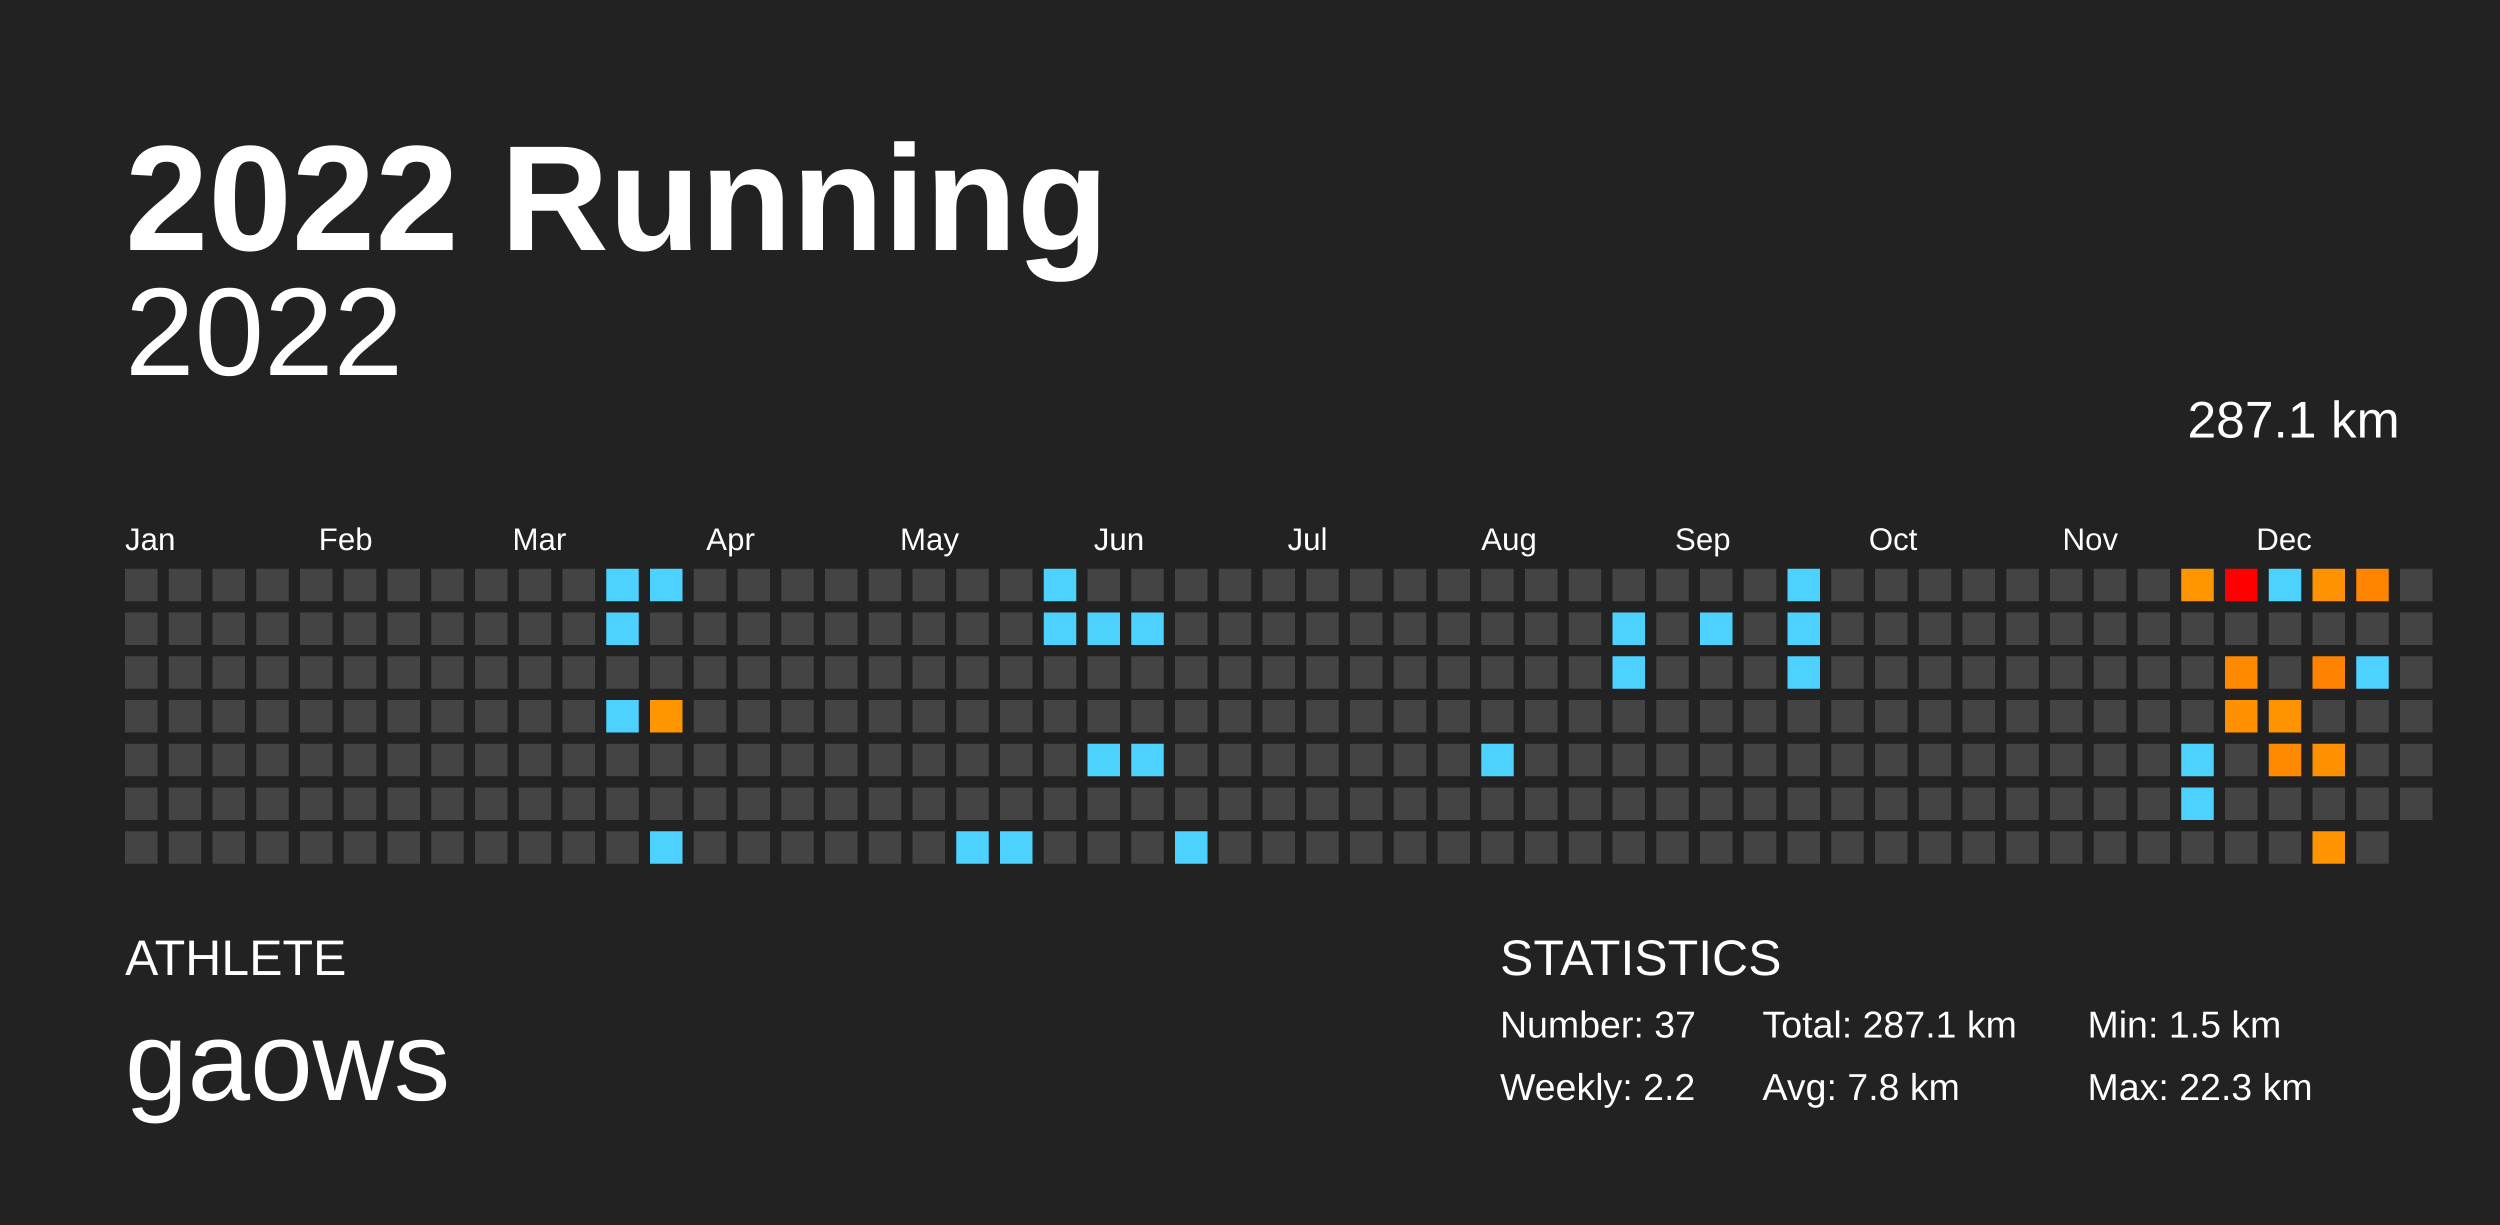
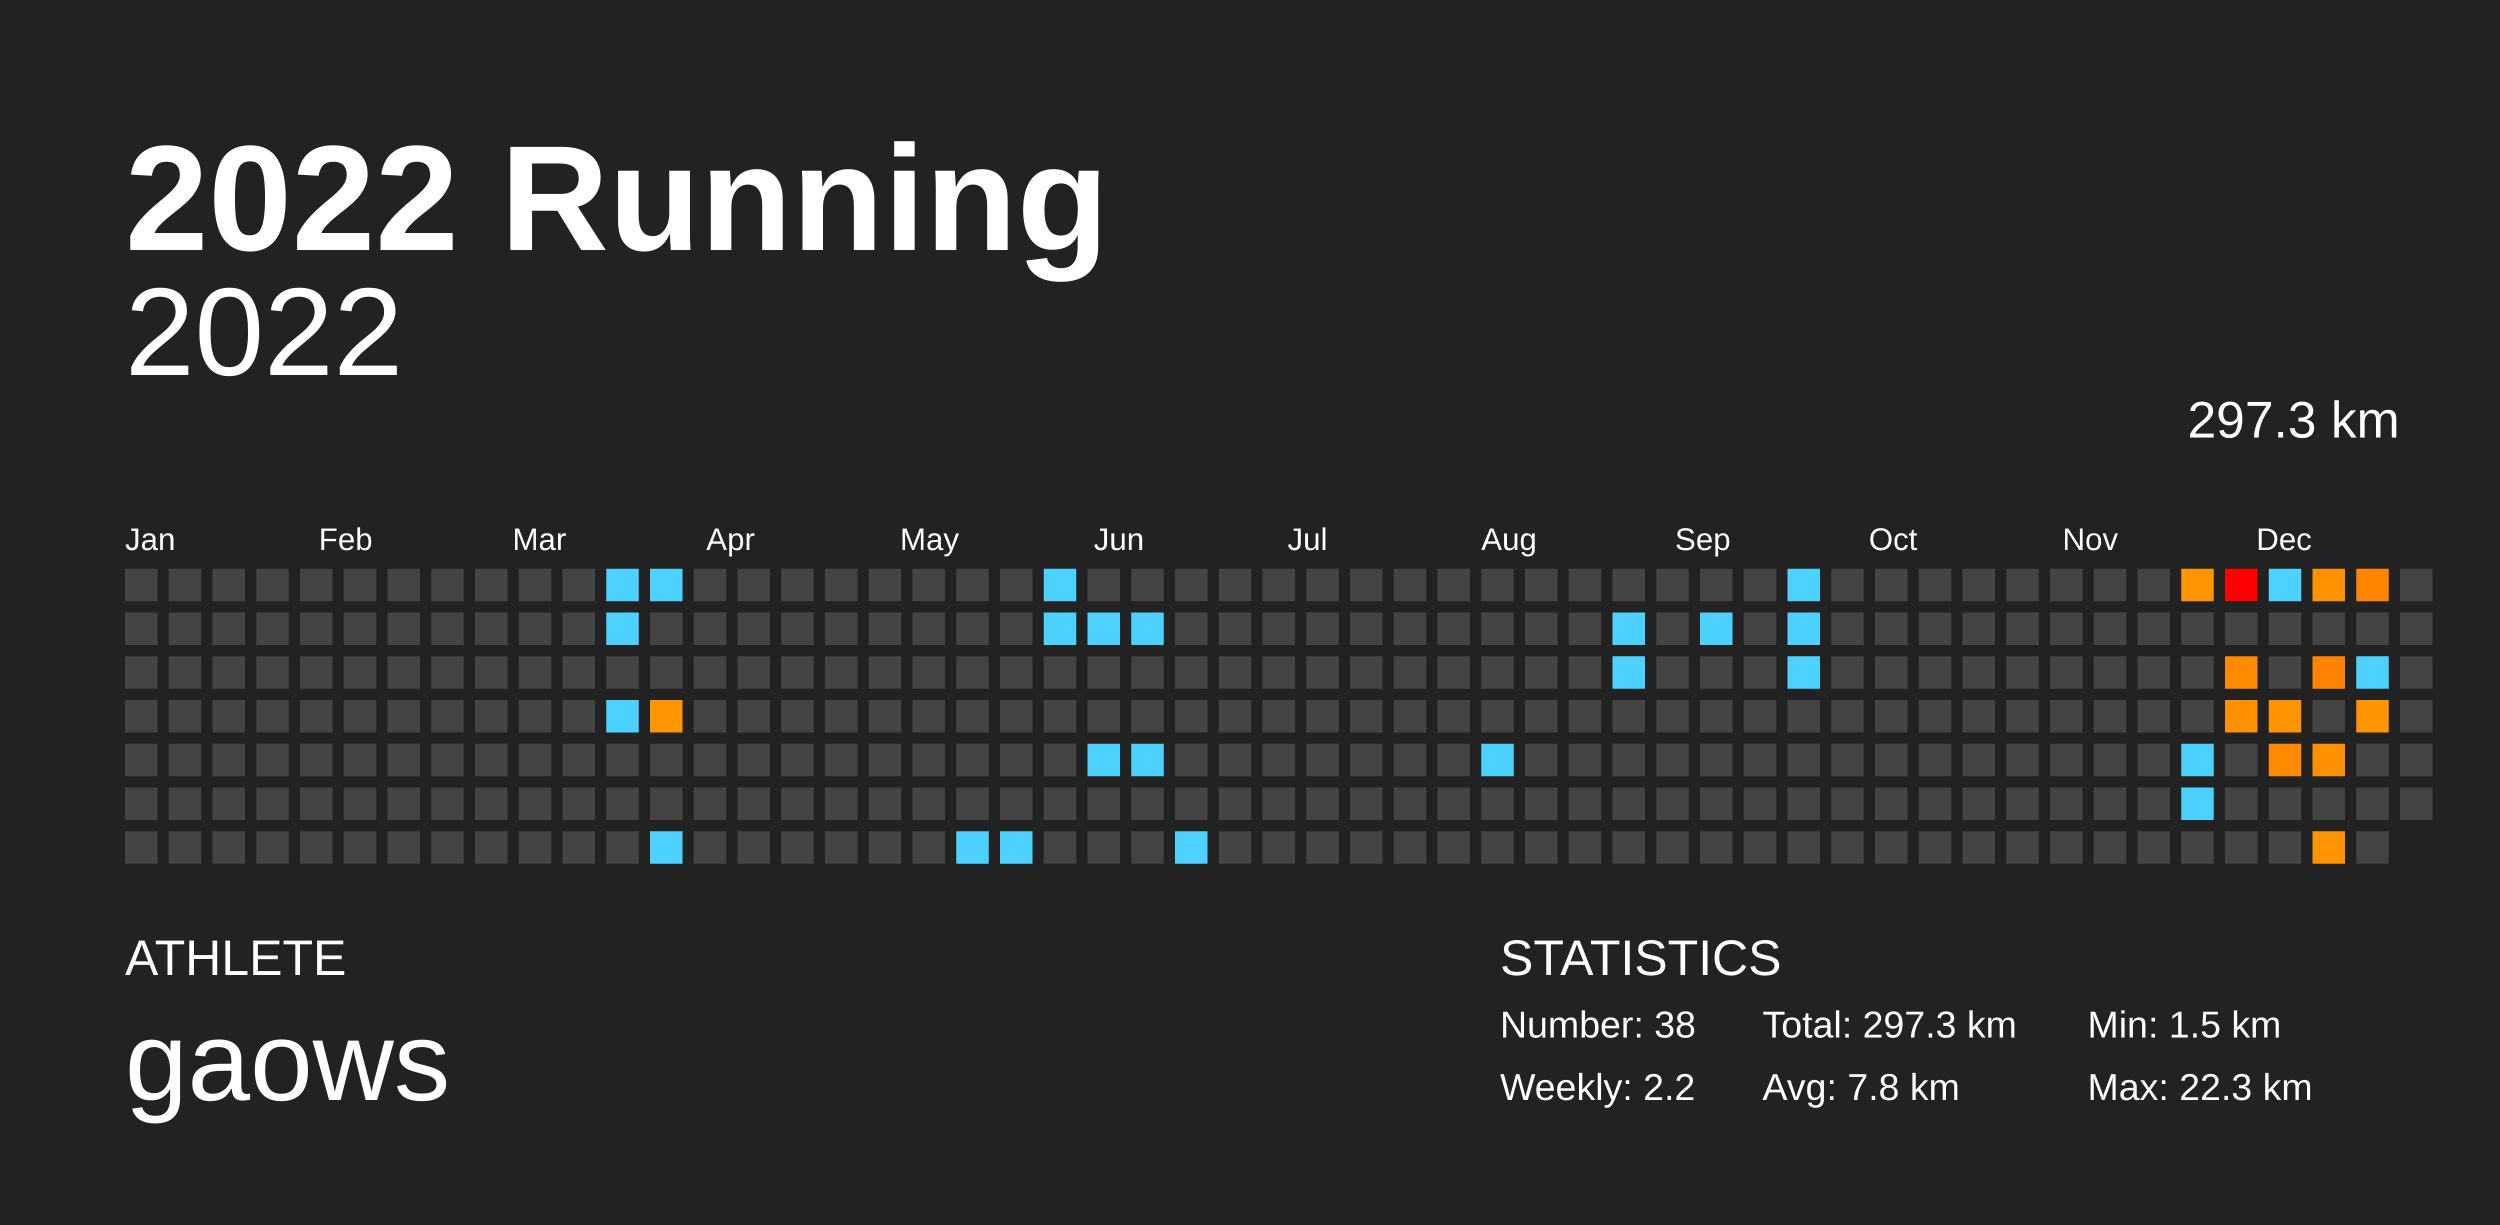
<svg xmlns="http://www.w3.org/2000/svg" baseProfile="full" height="98mm" version="1.1" viewBox="0,0,200,98" width="200mm">
  <defs />
  <rect fill="#222222" height="98" width="200" x="0" y="0" />
  <text fill="#FFFFFF" style="font-size:12px; font-family:Arial; font-weight:bold;" x="10" y="20">2022 Running</text>
  <text fill="#FFFFFF" style="font-size:4px; font-family:Arial" x="10" y="78">ATHLETE</text>
  <text fill="#FFFFFF" style="font-size:9px; font-family:Arial" x="10" y="88">gaows</text>
  <text fill="#FFFFFF" style="font-size:4px; font-family:Arial" x="120" y="78">STATISTICS</text>
-   <text fill="#FFFFFF" style="font-size:3px; font-family:Arial" x="120" y="83">Number: 37</text>
+   <text fill="#FFFFFF" style="font-size:3px; font-family:Arial" x="120" y="83">Number: 38</text>
  <text fill="#FFFFFF" style="font-size:3px; font-family:Arial" x="120" y="88">Weekly: 2.2</text>
-   <text fill="#FFFFFF" style="font-size:3px; font-family:Arial" x="141" y="83">Total: 287.1 km</text>
+   <text fill="#FFFFFF" style="font-size:3px; font-family:Arial" x="141" y="83">Total: 297.3 km</text>
  <text fill="#FFFFFF" style="font-size:3px; font-family:Arial" x="141" y="88">Avg: 7.8 km</text>
  <text fill="#FFFFFF" style="font-size:3px; font-family:Arial" x="167" y="83">Min: 1.5 km</text>
  <text fill="#FFFFFF" style="font-size:3px; font-family:Arial" x="167" y="88">Max: 22.3 km</text>
  <text alignment-baseline="hanging" fill="#FFFFFF" style="font-size:10.0px; font-family:Arial;" x="10" y="30">2022</text>
-   <text alignment-baseline="hanging" fill="#FFFFFF" style="font-size:4.125px; font-family:Arial;" x="175" y="35">287.1 km</text>
+   <text alignment-baseline="hanging" fill="#FFFFFF" style="font-size:4.125px; font-family:Arial;" x="175" y="35">297.3 km</text>
  <text fill="#FFFFFF" style="font-size:2.5px; font-family:Arial" x="10.0" y="44">Jan</text>
  <text fill="#FFFFFF" style="font-size:2.5px; font-family:Arial" x="25.5" y="44">Feb</text>
  <text fill="#FFFFFF" style="font-size:2.5px; font-family:Arial" x="41.0" y="44">Mar</text>
  <text fill="#FFFFFF" style="font-size:2.5px; font-family:Arial" x="56.5" y="44">Apr</text>
  <text fill="#FFFFFF" style="font-size:2.5px; font-family:Arial" x="72.0" y="44">May</text>
  <text fill="#FFFFFF" style="font-size:2.5px; font-family:Arial" x="87.5" y="44">Jun</text>
  <text fill="#FFFFFF" style="font-size:2.5px; font-family:Arial" x="103.0" y="44">Jul</text>
  <text fill="#FFFFFF" style="font-size:2.5px; font-family:Arial" x="118.5" y="44">Aug</text>
  <text fill="#FFFFFF" style="font-size:2.5px; font-family:Arial" x="134.0" y="44">Sep</text>
  <text fill="#FFFFFF" style="font-size:2.5px; font-family:Arial" x="149.5" y="44">Oct</text>
  <text fill="#FFFFFF" style="font-size:2.5px; font-family:Arial" x="165.0" y="44">Nov</text>
  <text fill="#FFFFFF" style="font-size:2.5px; font-family:Arial" x="180.5" y="44">Dec</text>
  <rect fill="#444444" height="2.6" width="2.6" x="10.0" y="45.5" />
  <rect fill="#444444" height="2.6" width="2.6" x="10.0" y="49.0" />
  <rect fill="#444444" height="2.6" width="2.6" x="10.0" y="52.5" />
  <rect fill="#444444" height="2.6" width="2.6" x="10.0" y="56.0" />
  <rect fill="#444444" height="2.6" width="2.6" x="10.0" y="59.5" />
  <rect fill="#444444" height="2.6" width="2.6" x="10.0" y="63.0" />
  <rect fill="#444444" height="2.6" width="2.6" x="10.0" y="66.5" />
  <rect fill="#444444" height="2.6" width="2.6" x="13.5" y="45.5" />
  <rect fill="#444444" height="2.6" width="2.6" x="13.5" y="49.0" />
  <rect fill="#444444" height="2.6" width="2.6" x="13.5" y="52.5" />
  <rect fill="#444444" height="2.6" width="2.6" x="13.5" y="56.0" />
  <rect fill="#444444" height="2.6" width="2.6" x="13.5" y="59.5" />
  <rect fill="#444444" height="2.6" width="2.6" x="13.5" y="63.0" />
  <rect fill="#444444" height="2.6" width="2.6" x="13.5" y="66.5" />
  <rect fill="#444444" height="2.6" width="2.6" x="17.0" y="45.5" />
  <rect fill="#444444" height="2.6" width="2.6" x="17.0" y="49.0" />
  <rect fill="#444444" height="2.6" width="2.6" x="17.0" y="52.5" />
  <rect fill="#444444" height="2.6" width="2.6" x="17.0" y="56.0" />
  <rect fill="#444444" height="2.6" width="2.6" x="17.0" y="59.5" />
  <rect fill="#444444" height="2.6" width="2.6" x="17.0" y="63.0" />
  <rect fill="#444444" height="2.6" width="2.6" x="17.0" y="66.5" />
  <rect fill="#444444" height="2.6" width="2.6" x="20.5" y="45.5" />
  <rect fill="#444444" height="2.6" width="2.6" x="20.5" y="49.0" />
  <rect fill="#444444" height="2.6" width="2.6" x="20.5" y="52.5" />
  <rect fill="#444444" height="2.6" width="2.6" x="20.5" y="56.0" />
  <rect fill="#444444" height="2.6" width="2.6" x="20.5" y="59.5" />
  <rect fill="#444444" height="2.6" width="2.6" x="20.5" y="63.0" />
  <rect fill="#444444" height="2.6" width="2.6" x="20.5" y="66.5" />
  <rect fill="#444444" height="2.6" width="2.6" x="24.0" y="45.5" />
  <rect fill="#444444" height="2.6" width="2.6" x="24.0" y="49.0" />
  <rect fill="#444444" height="2.6" width="2.6" x="24.0" y="52.5" />
  <rect fill="#444444" height="2.6" width="2.6" x="24.0" y="56.0" />
  <rect fill="#444444" height="2.6" width="2.6" x="24.0" y="59.5" />
  <rect fill="#444444" height="2.6" width="2.6" x="24.0" y="63.0" />
  <rect fill="#444444" height="2.6" width="2.6" x="24.0" y="66.5" />
  <rect fill="#444444" height="2.6" width="2.6" x="27.5" y="45.5" />
  <rect fill="#444444" height="2.6" width="2.6" x="27.5" y="49.0" />
  <rect fill="#444444" height="2.6" width="2.6" x="27.5" y="52.5" />
  <rect fill="#444444" height="2.6" width="2.6" x="27.5" y="56.0" />
  <rect fill="#444444" height="2.6" width="2.6" x="27.5" y="59.5" />
  <rect fill="#444444" height="2.6" width="2.6" x="27.5" y="63.0" />
  <rect fill="#444444" height="2.6" width="2.6" x="27.5" y="66.5" />
  <rect fill="#444444" height="2.6" width="2.6" x="31.0" y="45.5" />
  <rect fill="#444444" height="2.6" width="2.6" x="31.0" y="49.0" />
  <rect fill="#444444" height="2.6" width="2.6" x="31.0" y="52.5" />
  <rect fill="#444444" height="2.6" width="2.6" x="31.0" y="56.0" />
  <rect fill="#444444" height="2.6" width="2.6" x="31.0" y="59.5" />
  <rect fill="#444444" height="2.6" width="2.6" x="31.0" y="63.0" />
  <rect fill="#444444" height="2.6" width="2.6" x="31.0" y="66.5" />
  <rect fill="#444444" height="2.6" width="2.6" x="34.5" y="45.5" />
  <rect fill="#444444" height="2.6" width="2.6" x="34.5" y="49.0" />
  <rect fill="#444444" height="2.6" width="2.6" x="34.5" y="52.5" />
  <rect fill="#444444" height="2.6" width="2.6" x="34.5" y="56.0" />
  <rect fill="#444444" height="2.6" width="2.6" x="34.5" y="59.5" />
  <rect fill="#444444" height="2.6" width="2.6" x="34.5" y="63.0" />
  <rect fill="#444444" height="2.6" width="2.6" x="34.5" y="66.5" />
  <rect fill="#444444" height="2.6" width="2.6" x="38.0" y="45.5" />
  <rect fill="#444444" height="2.6" width="2.6" x="38.0" y="49.0" />
  <rect fill="#444444" height="2.6" width="2.6" x="38.0" y="52.5" />
  <rect fill="#444444" height="2.6" width="2.6" x="38.0" y="56.0" />
  <rect fill="#444444" height="2.6" width="2.6" x="38.0" y="59.5" />
  <rect fill="#444444" height="2.6" width="2.6" x="38.0" y="63.0" />
  <rect fill="#444444" height="2.6" width="2.6" x="38.0" y="66.5" />
  <rect fill="#444444" height="2.6" width="2.6" x="41.5" y="45.5" />
  <rect fill="#444444" height="2.6" width="2.6" x="41.5" y="49.0" />
  <rect fill="#444444" height="2.6" width="2.6" x="41.5" y="52.5" />
  <rect fill="#444444" height="2.6" width="2.6" x="41.5" y="56.0" />
  <rect fill="#444444" height="2.6" width="2.6" x="41.5" y="59.5" />
  <rect fill="#444444" height="2.6" width="2.6" x="41.5" y="63.0" />
  <rect fill="#444444" height="2.6" width="2.6" x="41.5" y="66.5" />
  <rect fill="#444444" height="2.6" width="2.6" x="45.0" y="45.5" />
  <rect fill="#444444" height="2.6" width="2.6" x="45.0" y="49.0" />
  <rect fill="#444444" height="2.6" width="2.6" x="45.0" y="52.5" />
  <rect fill="#444444" height="2.6" width="2.6" x="45.0" y="56.0" />
  <rect fill="#444444" height="2.6" width="2.6" x="45.0" y="59.5" />
  <rect fill="#444444" height="2.6" width="2.6" x="45.0" y="63.0" />
  <rect fill="#444444" height="2.6" width="2.6" x="45.0" y="66.5" />
  <rect fill="#4dd2ff" height="2.6" width="2.6" x="48.5" y="45.5" />
  <rect fill="#4dd2ff" height="2.6" width="2.6" x="48.5" y="49.0" />
  <rect fill="#444444" height="2.6" width="2.6" x="48.5" y="52.5" />
  <rect fill="#4dd2ff" height="2.6" width="2.6" x="48.5" y="56.0" />
  <rect fill="#444444" height="2.6" width="2.6" x="48.5" y="59.5" />
  <rect fill="#444444" height="2.6" width="2.6" x="48.5" y="63.0" />
  <rect fill="#444444" height="2.6" width="2.6" x="48.5" y="66.5" />
  <rect fill="#4dd2ff" height="2.6" width="2.6" x="52.0" y="45.5" />
  <rect fill="#444444" height="2.6" width="2.6" x="52.0" y="49.0" />
  <rect fill="#444444" height="2.6" width="2.6" x="52.0" y="52.5" />
  <rect fill="#ff9600" height="2.6" width="2.6" x="52.0" y="56.0" />
  <rect fill="#444444" height="2.6" width="2.6" x="52.0" y="59.5" />
  <rect fill="#444444" height="2.6" width="2.6" x="52.0" y="63.0" />
  <rect fill="#4dd2ff" height="2.6" width="2.6" x="52.0" y="66.5" />
  <rect fill="#444444" height="2.6" width="2.6" x="55.5" y="45.5" />
  <rect fill="#444444" height="2.6" width="2.6" x="55.5" y="49.0" />
  <rect fill="#444444" height="2.6" width="2.6" x="55.5" y="52.5" />
  <rect fill="#444444" height="2.6" width="2.6" x="55.5" y="56.0" />
  <rect fill="#444444" height="2.6" width="2.6" x="55.5" y="59.5" />
  <rect fill="#444444" height="2.6" width="2.6" x="55.5" y="63.0" />
  <rect fill="#444444" height="2.6" width="2.6" x="55.5" y="66.5" />
  <rect fill="#444444" height="2.6" width="2.6" x="59.0" y="45.5" />
  <rect fill="#444444" height="2.6" width="2.6" x="59.0" y="49.0" />
  <rect fill="#444444" height="2.6" width="2.6" x="59.0" y="52.5" />
  <rect fill="#444444" height="2.6" width="2.6" x="59.0" y="56.0" />
  <rect fill="#444444" height="2.6" width="2.6" x="59.0" y="59.5" />
  <rect fill="#444444" height="2.6" width="2.6" x="59.0" y="63.0" />
  <rect fill="#444444" height="2.6" width="2.6" x="59.0" y="66.5" />
  <rect fill="#444444" height="2.6" width="2.6" x="62.5" y="45.5" />
  <rect fill="#444444" height="2.6" width="2.6" x="62.5" y="49.0" />
  <rect fill="#444444" height="2.6" width="2.6" x="62.5" y="52.5" />
  <rect fill="#444444" height="2.6" width="2.6" x="62.5" y="56.0" />
  <rect fill="#444444" height="2.6" width="2.6" x="62.5" y="59.5" />
  <rect fill="#444444" height="2.6" width="2.6" x="62.5" y="63.0" />
  <rect fill="#444444" height="2.6" width="2.6" x="62.5" y="66.5" />
  <rect fill="#444444" height="2.6" width="2.6" x="66.0" y="45.5" />
  <rect fill="#444444" height="2.6" width="2.6" x="66.0" y="49.0" />
  <rect fill="#444444" height="2.6" width="2.6" x="66.0" y="52.5" />
  <rect fill="#444444" height="2.6" width="2.6" x="66.0" y="56.0" />
  <rect fill="#444444" height="2.6" width="2.6" x="66.0" y="59.5" />
  <rect fill="#444444" height="2.6" width="2.6" x="66.0" y="63.0" />
  <rect fill="#444444" height="2.6" width="2.6" x="66.0" y="66.5" />
  <rect fill="#444444" height="2.6" width="2.6" x="69.5" y="45.5" />
  <rect fill="#444444" height="2.6" width="2.6" x="69.5" y="49.0" />
  <rect fill="#444444" height="2.6" width="2.6" x="69.5" y="52.5" />
  <rect fill="#444444" height="2.6" width="2.6" x="69.5" y="56.0" />
  <rect fill="#444444" height="2.6" width="2.6" x="69.5" y="59.5" />
  <rect fill="#444444" height="2.6" width="2.6" x="69.5" y="63.0" />
  <rect fill="#444444" height="2.6" width="2.6" x="69.5" y="66.5" />
  <rect fill="#444444" height="2.6" width="2.6" x="73.0" y="45.5" />
  <rect fill="#444444" height="2.6" width="2.6" x="73.0" y="49.0" />
  <rect fill="#444444" height="2.6" width="2.6" x="73.0" y="52.5" />
  <rect fill="#444444" height="2.6" width="2.6" x="73.0" y="56.0" />
  <rect fill="#444444" height="2.6" width="2.6" x="73.0" y="59.5" />
  <rect fill="#444444" height="2.6" width="2.6" x="73.0" y="63.0" />
  <rect fill="#444444" height="2.6" width="2.6" x="73.0" y="66.5" />
  <rect fill="#444444" height="2.6" width="2.6" x="76.5" y="45.5" />
  <rect fill="#444444" height="2.6" width="2.6" x="76.5" y="49.0" />
  <rect fill="#444444" height="2.6" width="2.6" x="76.5" y="52.5" />
  <rect fill="#444444" height="2.6" width="2.6" x="76.5" y="56.0" />
  <rect fill="#444444" height="2.6" width="2.6" x="76.5" y="59.5" />
  <rect fill="#444444" height="2.6" width="2.6" x="76.5" y="63.0" />
  <rect fill="#4dd2ff" height="2.6" width="2.6" x="76.5" y="66.5" />
  <rect fill="#444444" height="2.6" width="2.6" x="80.0" y="45.5" />
  <rect fill="#444444" height="2.6" width="2.6" x="80.0" y="49.0" />
  <rect fill="#444444" height="2.6" width="2.6" x="80.0" y="52.5" />
  <rect fill="#444444" height="2.6" width="2.6" x="80.0" y="56.0" />
  <rect fill="#444444" height="2.6" width="2.6" x="80.0" y="59.5" />
  <rect fill="#444444" height="2.6" width="2.6" x="80.0" y="63.0" />
  <rect fill="#4dd2ff" height="2.6" width="2.6" x="80.0" y="66.5" />
  <rect fill="#4dd2ff" height="2.6" width="2.6" x="83.5" y="45.5" />
  <rect fill="#4dd2ff" height="2.6" width="2.6" x="83.5" y="49.0" />
  <rect fill="#444444" height="2.6" width="2.6" x="83.5" y="52.5" />
  <rect fill="#444444" height="2.6" width="2.6" x="83.5" y="56.0" />
  <rect fill="#444444" height="2.6" width="2.6" x="83.5" y="59.5" />
  <rect fill="#444444" height="2.6" width="2.6" x="83.5" y="63.0" />
  <rect fill="#444444" height="2.6" width="2.6" x="83.5" y="66.5" />
  <rect fill="#444444" height="2.6" width="2.6" x="87.0" y="45.5" />
  <rect fill="#4dd2ff" height="2.6" width="2.6" x="87.0" y="49.0" />
  <rect fill="#444444" height="2.6" width="2.6" x="87.0" y="52.5" />
  <rect fill="#444444" height="2.6" width="2.6" x="87.0" y="56.0" />
  <rect fill="#4dd2ff" height="2.6" width="2.6" x="87.0" y="59.5" />
  <rect fill="#444444" height="2.6" width="2.6" x="87.0" y="63.0" />
  <rect fill="#444444" height="2.6" width="2.6" x="87.0" y="66.5" />
  <rect fill="#444444" height="2.6" width="2.6" x="90.5" y="45.5" />
  <rect fill="#4dd2ff" height="2.6" width="2.6" x="90.5" y="49.0" />
  <rect fill="#444444" height="2.6" width="2.6" x="90.5" y="52.5" />
  <rect fill="#444444" height="2.6" width="2.6" x="90.5" y="56.0" />
  <rect fill="#4dd2ff" height="2.6" width="2.6" x="90.5" y="59.5" />
  <rect fill="#444444" height="2.6" width="2.6" x="90.5" y="63.0" />
  <rect fill="#444444" height="2.6" width="2.6" x="90.5" y="66.5" />
  <rect fill="#444444" height="2.6" width="2.6" x="94.0" y="45.5" />
  <rect fill="#444444" height="2.6" width="2.6" x="94.0" y="49.0" />
  <rect fill="#444444" height="2.6" width="2.6" x="94.0" y="52.5" />
  <rect fill="#444444" height="2.6" width="2.6" x="94.0" y="56.0" />
  <rect fill="#444444" height="2.6" width="2.6" x="94.0" y="59.5" />
  <rect fill="#444444" height="2.6" width="2.6" x="94.0" y="63.0" />
  <rect fill="#4dd2ff" height="2.6" width="2.6" x="94.0" y="66.5" />
  <rect fill="#444444" height="2.6" width="2.6" x="97.5" y="45.5" />
  <rect fill="#444444" height="2.6" width="2.6" x="97.5" y="49.0" />
  <rect fill="#444444" height="2.6" width="2.6" x="97.5" y="52.5" />
  <rect fill="#444444" height="2.6" width="2.6" x="97.5" y="56.0" />
  <rect fill="#444444" height="2.6" width="2.6" x="97.5" y="59.5" />
  <rect fill="#444444" height="2.6" width="2.6" x="97.5" y="63.0" />
  <rect fill="#444444" height="2.6" width="2.6" x="97.5" y="66.5" />
  <rect fill="#444444" height="2.6" width="2.6" x="101.0" y="45.5" />
  <rect fill="#444444" height="2.6" width="2.6" x="101.0" y="49.0" />
  <rect fill="#444444" height="2.6" width="2.6" x="101.0" y="52.5" />
  <rect fill="#444444" height="2.6" width="2.6" x="101.0" y="56.0" />
  <rect fill="#444444" height="2.6" width="2.6" x="101.0" y="59.5" />
  <rect fill="#444444" height="2.6" width="2.6" x="101.0" y="63.0" />
  <rect fill="#444444" height="2.6" width="2.6" x="101.0" y="66.5" />
  <rect fill="#444444" height="2.6" width="2.6" x="104.5" y="45.5" />
  <rect fill="#444444" height="2.6" width="2.6" x="104.5" y="49.0" />
  <rect fill="#444444" height="2.6" width="2.6" x="104.5" y="52.5" />
  <rect fill="#444444" height="2.6" width="2.6" x="104.5" y="56.0" />
  <rect fill="#444444" height="2.6" width="2.6" x="104.5" y="59.5" />
  <rect fill="#444444" height="2.6" width="2.6" x="104.5" y="63.0" />
  <rect fill="#444444" height="2.6" width="2.6" x="104.5" y="66.5" />
  <rect fill="#444444" height="2.6" width="2.6" x="108.0" y="45.5" />
  <rect fill="#444444" height="2.6" width="2.6" x="108.0" y="49.0" />
  <rect fill="#444444" height="2.6" width="2.6" x="108.0" y="52.5" />
  <rect fill="#444444" height="2.6" width="2.6" x="108.0" y="56.0" />
  <rect fill="#444444" height="2.6" width="2.6" x="108.0" y="59.5" />
  <rect fill="#444444" height="2.6" width="2.6" x="108.0" y="63.0" />
  <rect fill="#444444" height="2.6" width="2.6" x="108.0" y="66.5" />
  <rect fill="#444444" height="2.6" width="2.6" x="111.5" y="45.5" />
  <rect fill="#444444" height="2.6" width="2.6" x="111.5" y="49.0" />
  <rect fill="#444444" height="2.6" width="2.6" x="111.5" y="52.5" />
  <rect fill="#444444" height="2.6" width="2.6" x="111.5" y="56.0" />
  <rect fill="#444444" height="2.6" width="2.6" x="111.5" y="59.5" />
  <rect fill="#444444" height="2.6" width="2.6" x="111.5" y="63.0" />
  <rect fill="#444444" height="2.6" width="2.6" x="111.5" y="66.5" />
  <rect fill="#444444" height="2.6" width="2.6" x="115.0" y="45.5" />
  <rect fill="#444444" height="2.6" width="2.6" x="115.0" y="49.0" />
  <rect fill="#444444" height="2.6" width="2.6" x="115.0" y="52.5" />
  <rect fill="#444444" height="2.6" width="2.6" x="115.0" y="56.0" />
  <rect fill="#444444" height="2.6" width="2.6" x="115.0" y="59.5" />
  <rect fill="#444444" height="2.6" width="2.6" x="115.0" y="63.0" />
  <rect fill="#444444" height="2.6" width="2.6" x="115.0" y="66.5" />
  <rect fill="#444444" height="2.6" width="2.6" x="118.5" y="45.5" />
  <rect fill="#444444" height="2.6" width="2.6" x="118.5" y="49.0" />
  <rect fill="#444444" height="2.6" width="2.6" x="118.5" y="52.5" />
  <rect fill="#444444" height="2.6" width="2.6" x="118.5" y="56.0" />
  <rect fill="#4dd2ff" height="2.6" width="2.6" x="118.5" y="59.5" />
  <rect fill="#444444" height="2.6" width="2.6" x="118.5" y="63.0" />
  <rect fill="#444444" height="2.6" width="2.6" x="118.5" y="66.5" />
  <rect fill="#444444" height="2.6" width="2.6" x="122.0" y="45.5" />
  <rect fill="#444444" height="2.6" width="2.6" x="122.0" y="49.0" />
  <rect fill="#444444" height="2.6" width="2.6" x="122.0" y="52.5" />
  <rect fill="#444444" height="2.6" width="2.6" x="122.0" y="56.0" />
  <rect fill="#444444" height="2.6" width="2.6" x="122.0" y="59.5" />
  <rect fill="#444444" height="2.6" width="2.6" x="122.0" y="63.0" />
  <rect fill="#444444" height="2.6" width="2.6" x="122.0" y="66.5" />
  <rect fill="#444444" height="2.6" width="2.6" x="125.5" y="45.5" />
  <rect fill="#444444" height="2.6" width="2.6" x="125.5" y="49.0" />
  <rect fill="#444444" height="2.6" width="2.6" x="125.5" y="52.5" />
  <rect fill="#444444" height="2.6" width="2.6" x="125.5" y="56.0" />
  <rect fill="#444444" height="2.6" width="2.6" x="125.5" y="59.5" />
  <rect fill="#444444" height="2.6" width="2.6" x="125.5" y="63.0" />
  <rect fill="#444444" height="2.6" width="2.6" x="125.5" y="66.5" />
  <rect fill="#444444" height="2.6" width="2.6" x="129.0" y="45.5" />
  <rect fill="#4dd2ff" height="2.6" width="2.6" x="129.0" y="49.0" />
  <rect fill="#4dd2ff" height="2.6" width="2.6" x="129.0" y="52.5" />
  <rect fill="#444444" height="2.6" width="2.6" x="129.0" y="56.0" />
  <rect fill="#444444" height="2.6" width="2.6" x="129.0" y="59.5" />
  <rect fill="#444444" height="2.6" width="2.6" x="129.0" y="63.0" />
  <rect fill="#444444" height="2.6" width="2.6" x="129.0" y="66.5" />
  <rect fill="#444444" height="2.6" width="2.6" x="132.5" y="45.5" />
  <rect fill="#444444" height="2.6" width="2.6" x="132.5" y="49.0" />
  <rect fill="#444444" height="2.6" width="2.6" x="132.5" y="52.5" />
  <rect fill="#444444" height="2.6" width="2.6" x="132.5" y="56.0" />
  <rect fill="#444444" height="2.6" width="2.6" x="132.5" y="59.5" />
  <rect fill="#444444" height="2.6" width="2.6" x="132.5" y="63.0" />
  <rect fill="#444444" height="2.6" width="2.6" x="132.5" y="66.5" />
  <rect fill="#444444" height="2.6" width="2.6" x="136.0" y="45.5" />
  <rect fill="#4dd2ff" height="2.6" width="2.6" x="136.0" y="49.0" />
  <rect fill="#444444" height="2.6" width="2.6" x="136.0" y="52.5" />
  <rect fill="#444444" height="2.6" width="2.6" x="136.0" y="56.0" />
  <rect fill="#444444" height="2.6" width="2.6" x="136.0" y="59.5" />
  <rect fill="#444444" height="2.6" width="2.6" x="136.0" y="63.0" />
  <rect fill="#444444" height="2.6" width="2.6" x="136.0" y="66.5" />
  <rect fill="#444444" height="2.6" width="2.6" x="139.5" y="45.5" />
  <rect fill="#444444" height="2.6" width="2.6" x="139.5" y="49.0" />
  <rect fill="#444444" height="2.6" width="2.6" x="139.5" y="52.5" />
  <rect fill="#444444" height="2.6" width="2.6" x="139.5" y="56.0" />
  <rect fill="#444444" height="2.6" width="2.6" x="139.5" y="59.5" />
  <rect fill="#444444" height="2.6" width="2.6" x="139.5" y="63.0" />
  <rect fill="#444444" height="2.6" width="2.6" x="139.5" y="66.5" />
  <rect fill="#4dd2ff" height="2.6" width="2.6" x="143.0" y="45.5" />
  <rect fill="#4dd2ff" height="2.6" width="2.6" x="143.0" y="49.0" />
  <rect fill="#4dd2ff" height="2.6" width="2.6" x="143.0" y="52.5" />
  <rect fill="#444444" height="2.6" width="2.6" x="143.0" y="56.0" />
  <rect fill="#444444" height="2.6" width="2.6" x="143.0" y="59.5" />
  <rect fill="#444444" height="2.6" width="2.6" x="143.0" y="63.0" />
  <rect fill="#444444" height="2.6" width="2.6" x="143.0" y="66.5" />
  <rect fill="#444444" height="2.6" width="2.6" x="146.5" y="45.5" />
  <rect fill="#444444" height="2.6" width="2.6" x="146.5" y="49.0" />
  <rect fill="#444444" height="2.6" width="2.6" x="146.5" y="52.5" />
  <rect fill="#444444" height="2.6" width="2.6" x="146.5" y="56.0" />
  <rect fill="#444444" height="2.6" width="2.6" x="146.5" y="59.5" />
  <rect fill="#444444" height="2.6" width="2.6" x="146.5" y="63.0" />
  <rect fill="#444444" height="2.6" width="2.6" x="146.5" y="66.5" />
  <rect fill="#444444" height="2.6" width="2.6" x="150.0" y="45.5" />
  <rect fill="#444444" height="2.6" width="2.6" x="150.0" y="49.0" />
  <rect fill="#444444" height="2.6" width="2.6" x="150.0" y="52.5" />
  <rect fill="#444444" height="2.6" width="2.6" x="150.0" y="56.0" />
  <rect fill="#444444" height="2.6" width="2.6" x="150.0" y="59.5" />
  <rect fill="#444444" height="2.6" width="2.6" x="150.0" y="63.0" />
  <rect fill="#444444" height="2.6" width="2.6" x="150.0" y="66.5" />
  <rect fill="#444444" height="2.6" width="2.6" x="153.5" y="45.5" />
  <rect fill="#444444" height="2.6" width="2.6" x="153.5" y="49.0" />
  <rect fill="#444444" height="2.6" width="2.6" x="153.5" y="52.5" />
  <rect fill="#444444" height="2.6" width="2.6" x="153.5" y="56.0" />
  <rect fill="#444444" height="2.6" width="2.6" x="153.5" y="59.5" />
  <rect fill="#444444" height="2.6" width="2.6" x="153.5" y="63.0" />
  <rect fill="#444444" height="2.6" width="2.6" x="153.5" y="66.5" />
  <rect fill="#444444" height="2.6" width="2.6" x="157.0" y="45.5" />
  <rect fill="#444444" height="2.6" width="2.6" x="157.0" y="49.0" />
  <rect fill="#444444" height="2.6" width="2.6" x="157.0" y="52.5" />
  <rect fill="#444444" height="2.6" width="2.6" x="157.0" y="56.0" />
  <rect fill="#444444" height="2.6" width="2.6" x="157.0" y="59.5" />
  <rect fill="#444444" height="2.6" width="2.6" x="157.0" y="63.0" />
  <rect fill="#444444" height="2.6" width="2.6" x="157.0" y="66.5" />
  <rect fill="#444444" height="2.6" width="2.6" x="160.5" y="45.5" />
  <rect fill="#444444" height="2.6" width="2.6" x="160.5" y="49.0" />
  <rect fill="#444444" height="2.6" width="2.6" x="160.5" y="52.5" />
  <rect fill="#444444" height="2.6" width="2.6" x="160.5" y="56.0" />
  <rect fill="#444444" height="2.6" width="2.6" x="160.5" y="59.5" />
  <rect fill="#444444" height="2.6" width="2.6" x="160.5" y="63.0" />
  <rect fill="#444444" height="2.6" width="2.6" x="160.5" y="66.5" />
  <rect fill="#444444" height="2.6" width="2.6" x="164.0" y="45.5" />
  <rect fill="#444444" height="2.6" width="2.6" x="164.0" y="49.0" />
  <rect fill="#444444" height="2.6" width="2.6" x="164.0" y="52.5" />
  <rect fill="#444444" height="2.6" width="2.6" x="164.0" y="56.0" />
  <rect fill="#444444" height="2.6" width="2.6" x="164.0" y="59.5" />
  <rect fill="#444444" height="2.6" width="2.6" x="164.0" y="63.0" />
  <rect fill="#444444" height="2.6" width="2.6" x="164.0" y="66.5" />
  <rect fill="#444444" height="2.6" width="2.6" x="167.5" y="45.5" />
  <rect fill="#444444" height="2.6" width="2.6" x="167.5" y="49.0" />
  <rect fill="#444444" height="2.6" width="2.6" x="167.5" y="52.5" />
  <rect fill="#444444" height="2.6" width="2.6" x="167.5" y="56.0" />
  <rect fill="#444444" height="2.6" width="2.6" x="167.5" y="59.5" />
  <rect fill="#444444" height="2.6" width="2.6" x="167.5" y="63.0" />
  <rect fill="#444444" height="2.6" width="2.6" x="167.5" y="66.5" />
  <rect fill="#444444" height="2.6" width="2.6" x="171.0" y="45.5" />
  <rect fill="#444444" height="2.6" width="2.6" x="171.0" y="49.0" />
  <rect fill="#444444" height="2.6" width="2.6" x="171.0" y="52.5" />
  <rect fill="#444444" height="2.6" width="2.6" x="171.0" y="56.0" />
  <rect fill="#444444" height="2.6" width="2.6" x="171.0" y="59.5" />
  <rect fill="#444444" height="2.6" width="2.6" x="171.0" y="63.0" />
  <rect fill="#444444" height="2.6" width="2.6" x="171.0" y="66.5" />
  <rect fill="#ff9600" height="2.6" width="2.6" x="174.5" y="45.5" />
  <rect fill="#444444" height="2.6" width="2.6" x="174.5" y="49.0" />
  <rect fill="#444444" height="2.6" width="2.6" x="174.5" y="52.5" />
  <rect fill="#444444" height="2.6" width="2.6" x="174.5" y="56.0" />
  <rect fill="#4dd2ff" height="2.6" width="2.6" x="174.5" y="59.5" />
  <rect fill="#4dd2ff" height="2.6" width="2.6" x="174.5" y="63.0" />
  <rect fill="#444444" height="2.6" width="2.6" x="174.5" y="66.5" />
  <rect fill="red" height="2.6" width="2.6" x="178.0" y="45.5" />
  <rect fill="#444444" height="2.6" width="2.6" x="178.0" y="49.0" />
  <rect fill="#ff8a00" height="2.6" width="2.6" x="178.0" y="52.5" />
  <rect fill="#ff9100" height="2.6" width="2.6" x="178.0" y="56.0" />
  <rect fill="#444444" height="2.6" width="2.6" x="178.0" y="59.5" />
  <rect fill="#444444" height="2.6" width="2.6" x="178.0" y="63.0" />
  <rect fill="#444444" height="2.6" width="2.6" x="178.0" y="66.5" />
  <rect fill="#4dd2ff" height="2.6" width="2.6" x="181.5" y="45.5" />
  <rect fill="#444444" height="2.6" width="2.6" x="181.5" y="49.0" />
  <rect fill="#444444" height="2.6" width="2.6" x="181.5" y="52.5" />
  <rect fill="#ff9400" height="2.6" width="2.6" x="181.5" y="56.0" />
  <rect fill="#ff8a00" height="2.6" width="2.6" x="181.5" y="59.5" />
  <rect fill="#444444" height="2.6" width="2.6" x="181.5" y="63.0" />
  <rect fill="#444444" height="2.6" width="2.6" x="181.5" y="66.5" />
  <rect fill="#ff9200" height="2.6" width="2.6" x="185.0" y="45.5" />
  <rect fill="#444444" height="2.6" width="2.6" x="185.0" y="49.0" />
  <rect fill="#ff8300" height="2.6" width="2.6" x="185.0" y="52.5" />
  <rect fill="#444444" height="2.6" width="2.6" x="185.0" y="56.0" />
  <rect fill="#ff9100" height="2.6" width="2.6" x="185.0" y="59.5" />
  <rect fill="#444444" height="2.6" width="2.6" x="185.0" y="63.0" />
  <rect fill="#ff9300" height="2.6" width="2.6" x="185.0" y="66.5" />
  <rect fill="#ff8400" height="2.6" width="2.6" x="188.5" y="45.5" />
  <rect fill="#444444" height="2.6" width="2.6" x="188.5" y="49.0" />
  <rect fill="#4dd2ff" height="2.6" width="2.6" x="188.5" y="52.5" />
-   <rect fill="#444444" height="2.6" width="2.6" x="188.5" y="56.0" />
+   <rect fill="#ff9500" height="2.6" width="2.6" x="188.5" y="56.0" />
  <rect fill="#444444" height="2.6" width="2.6" x="188.5" y="59.5" />
  <rect fill="#444444" height="2.6" width="2.6" x="188.5" y="63.0" />
  <rect fill="#444444" height="2.6" width="2.6" x="188.5" y="66.5" />
  <rect fill="#444444" height="2.6" width="2.6" x="192.0" y="45.5" />
  <rect fill="#444444" height="2.6" width="2.6" x="192.0" y="49.0" />
  <rect fill="#444444" height="2.6" width="2.6" x="192.0" y="52.5" />
  <rect fill="#444444" height="2.6" width="2.6" x="192.0" y="56.0" />
  <rect fill="#444444" height="2.6" width="2.6" x="192.0" y="59.5" />
  <rect fill="#444444" height="2.6" width="2.6" x="192.0" y="63.0" />
</svg>
